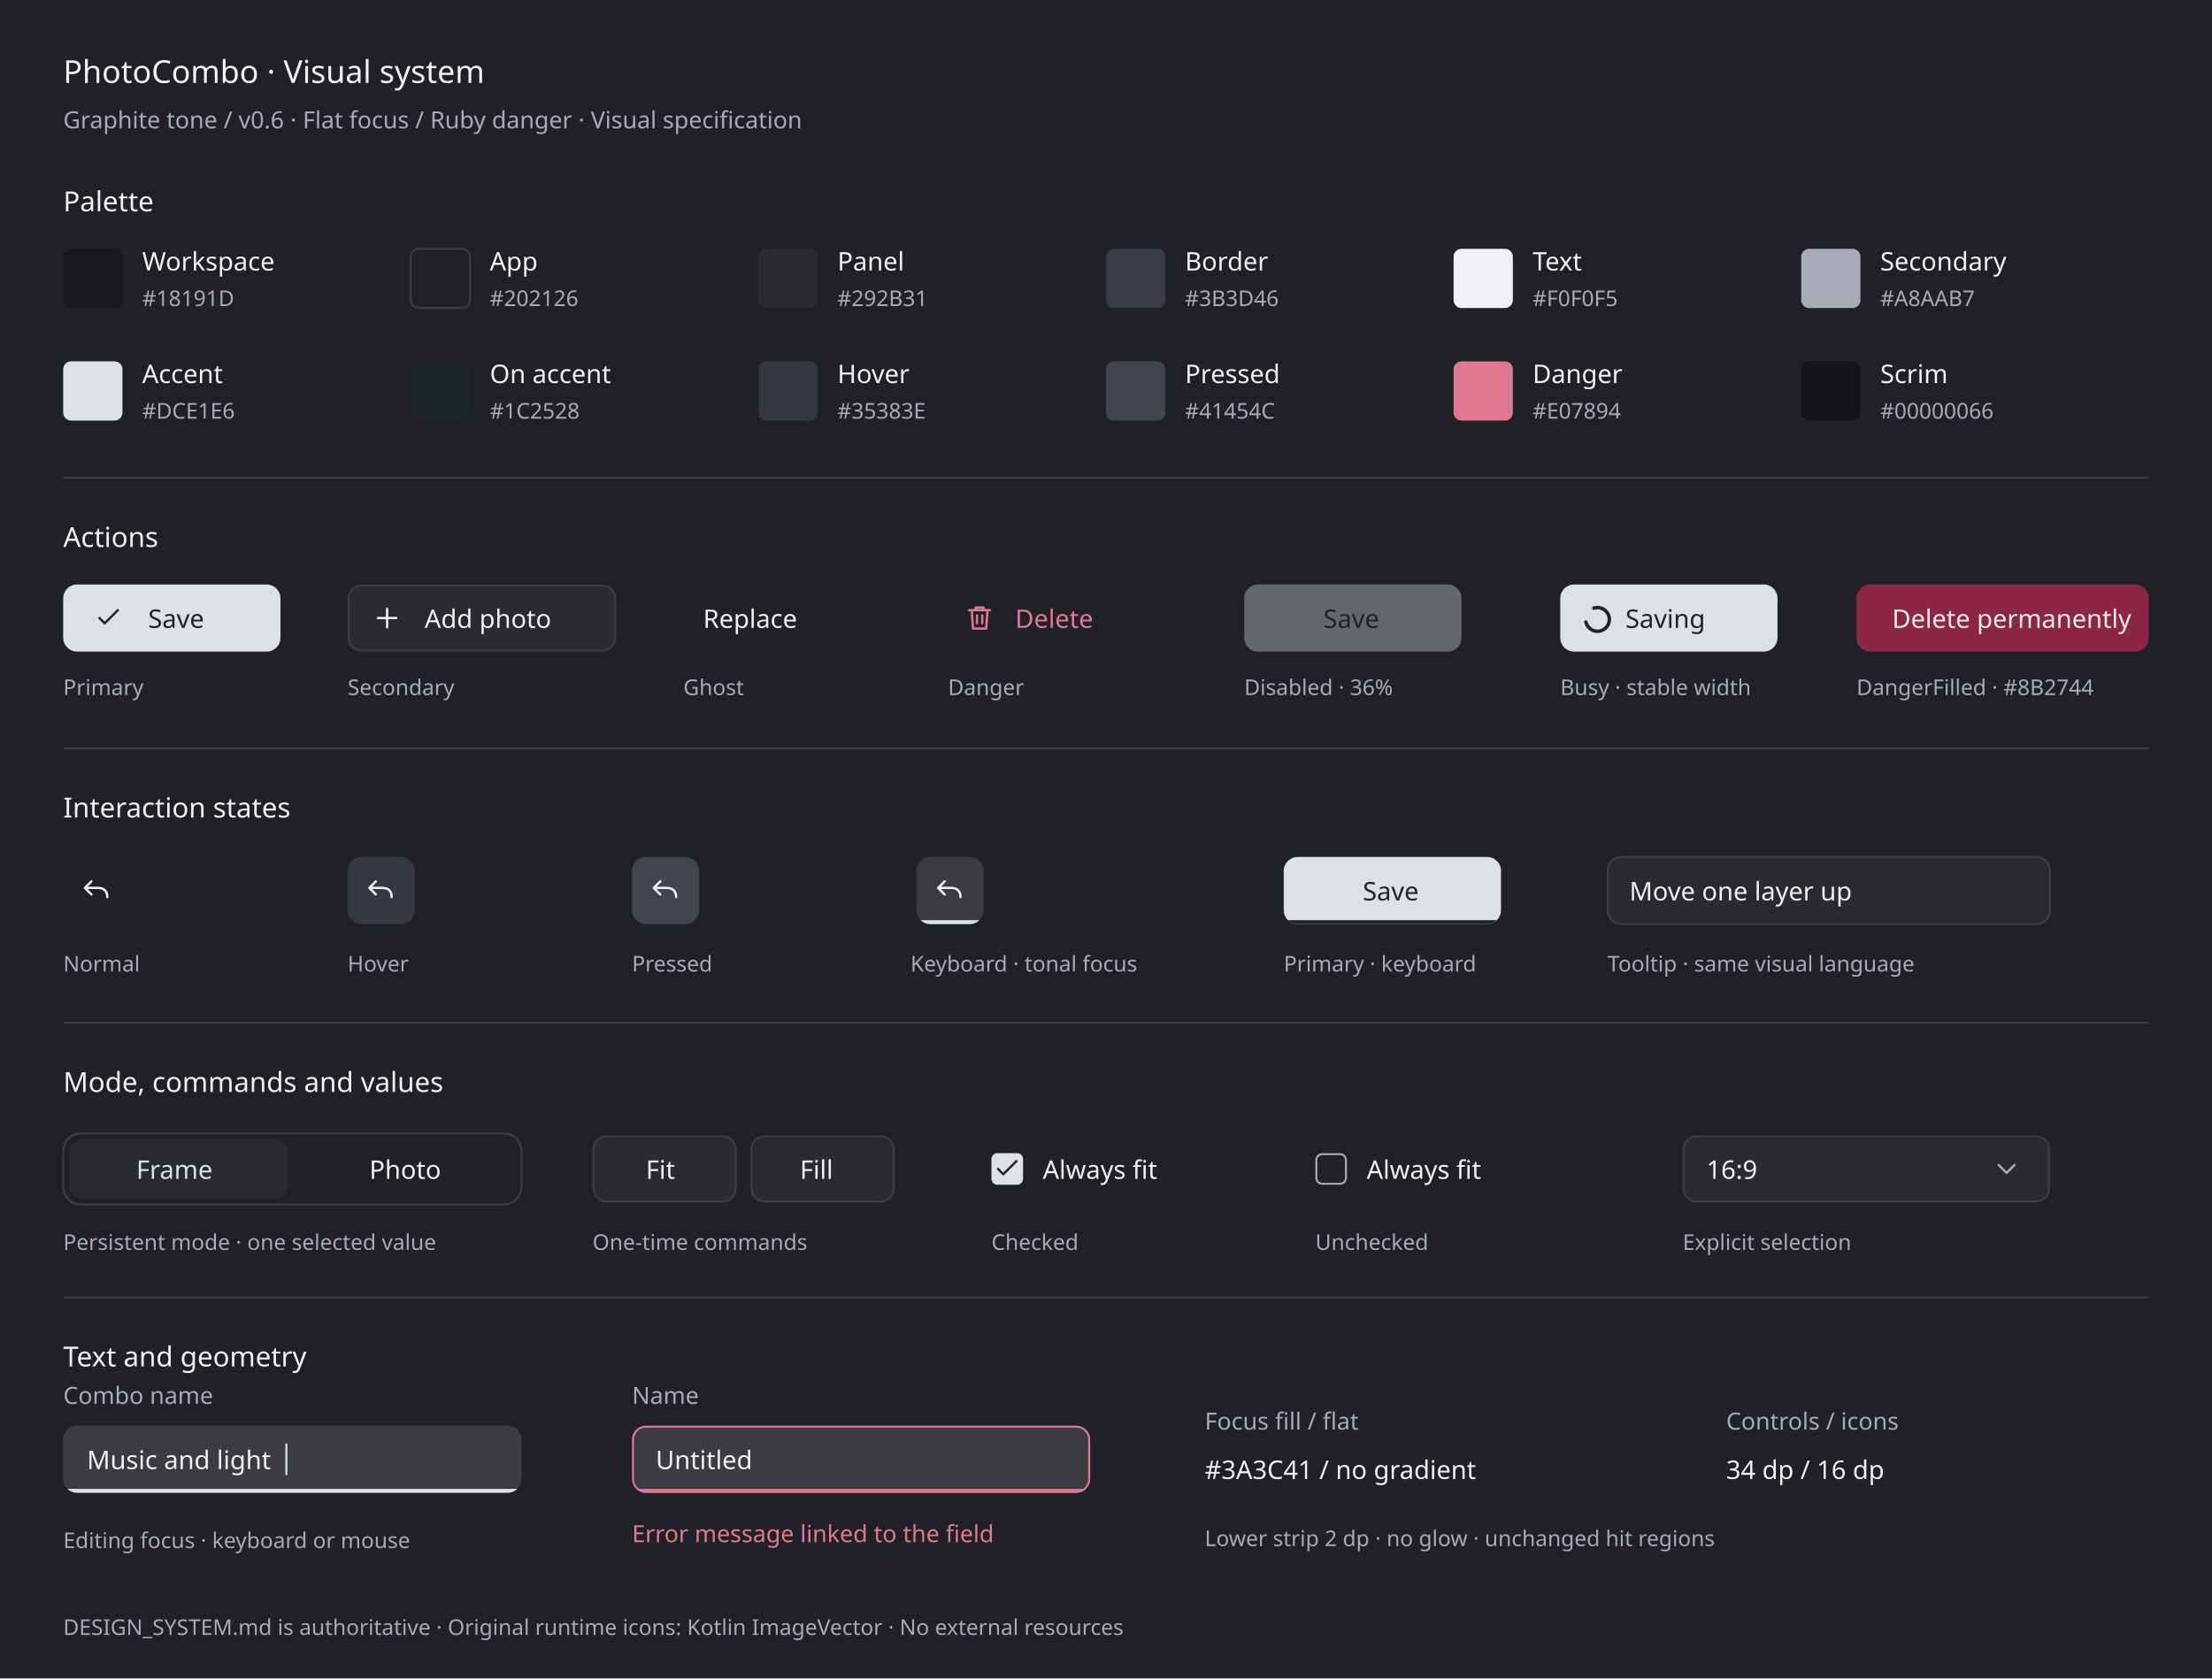
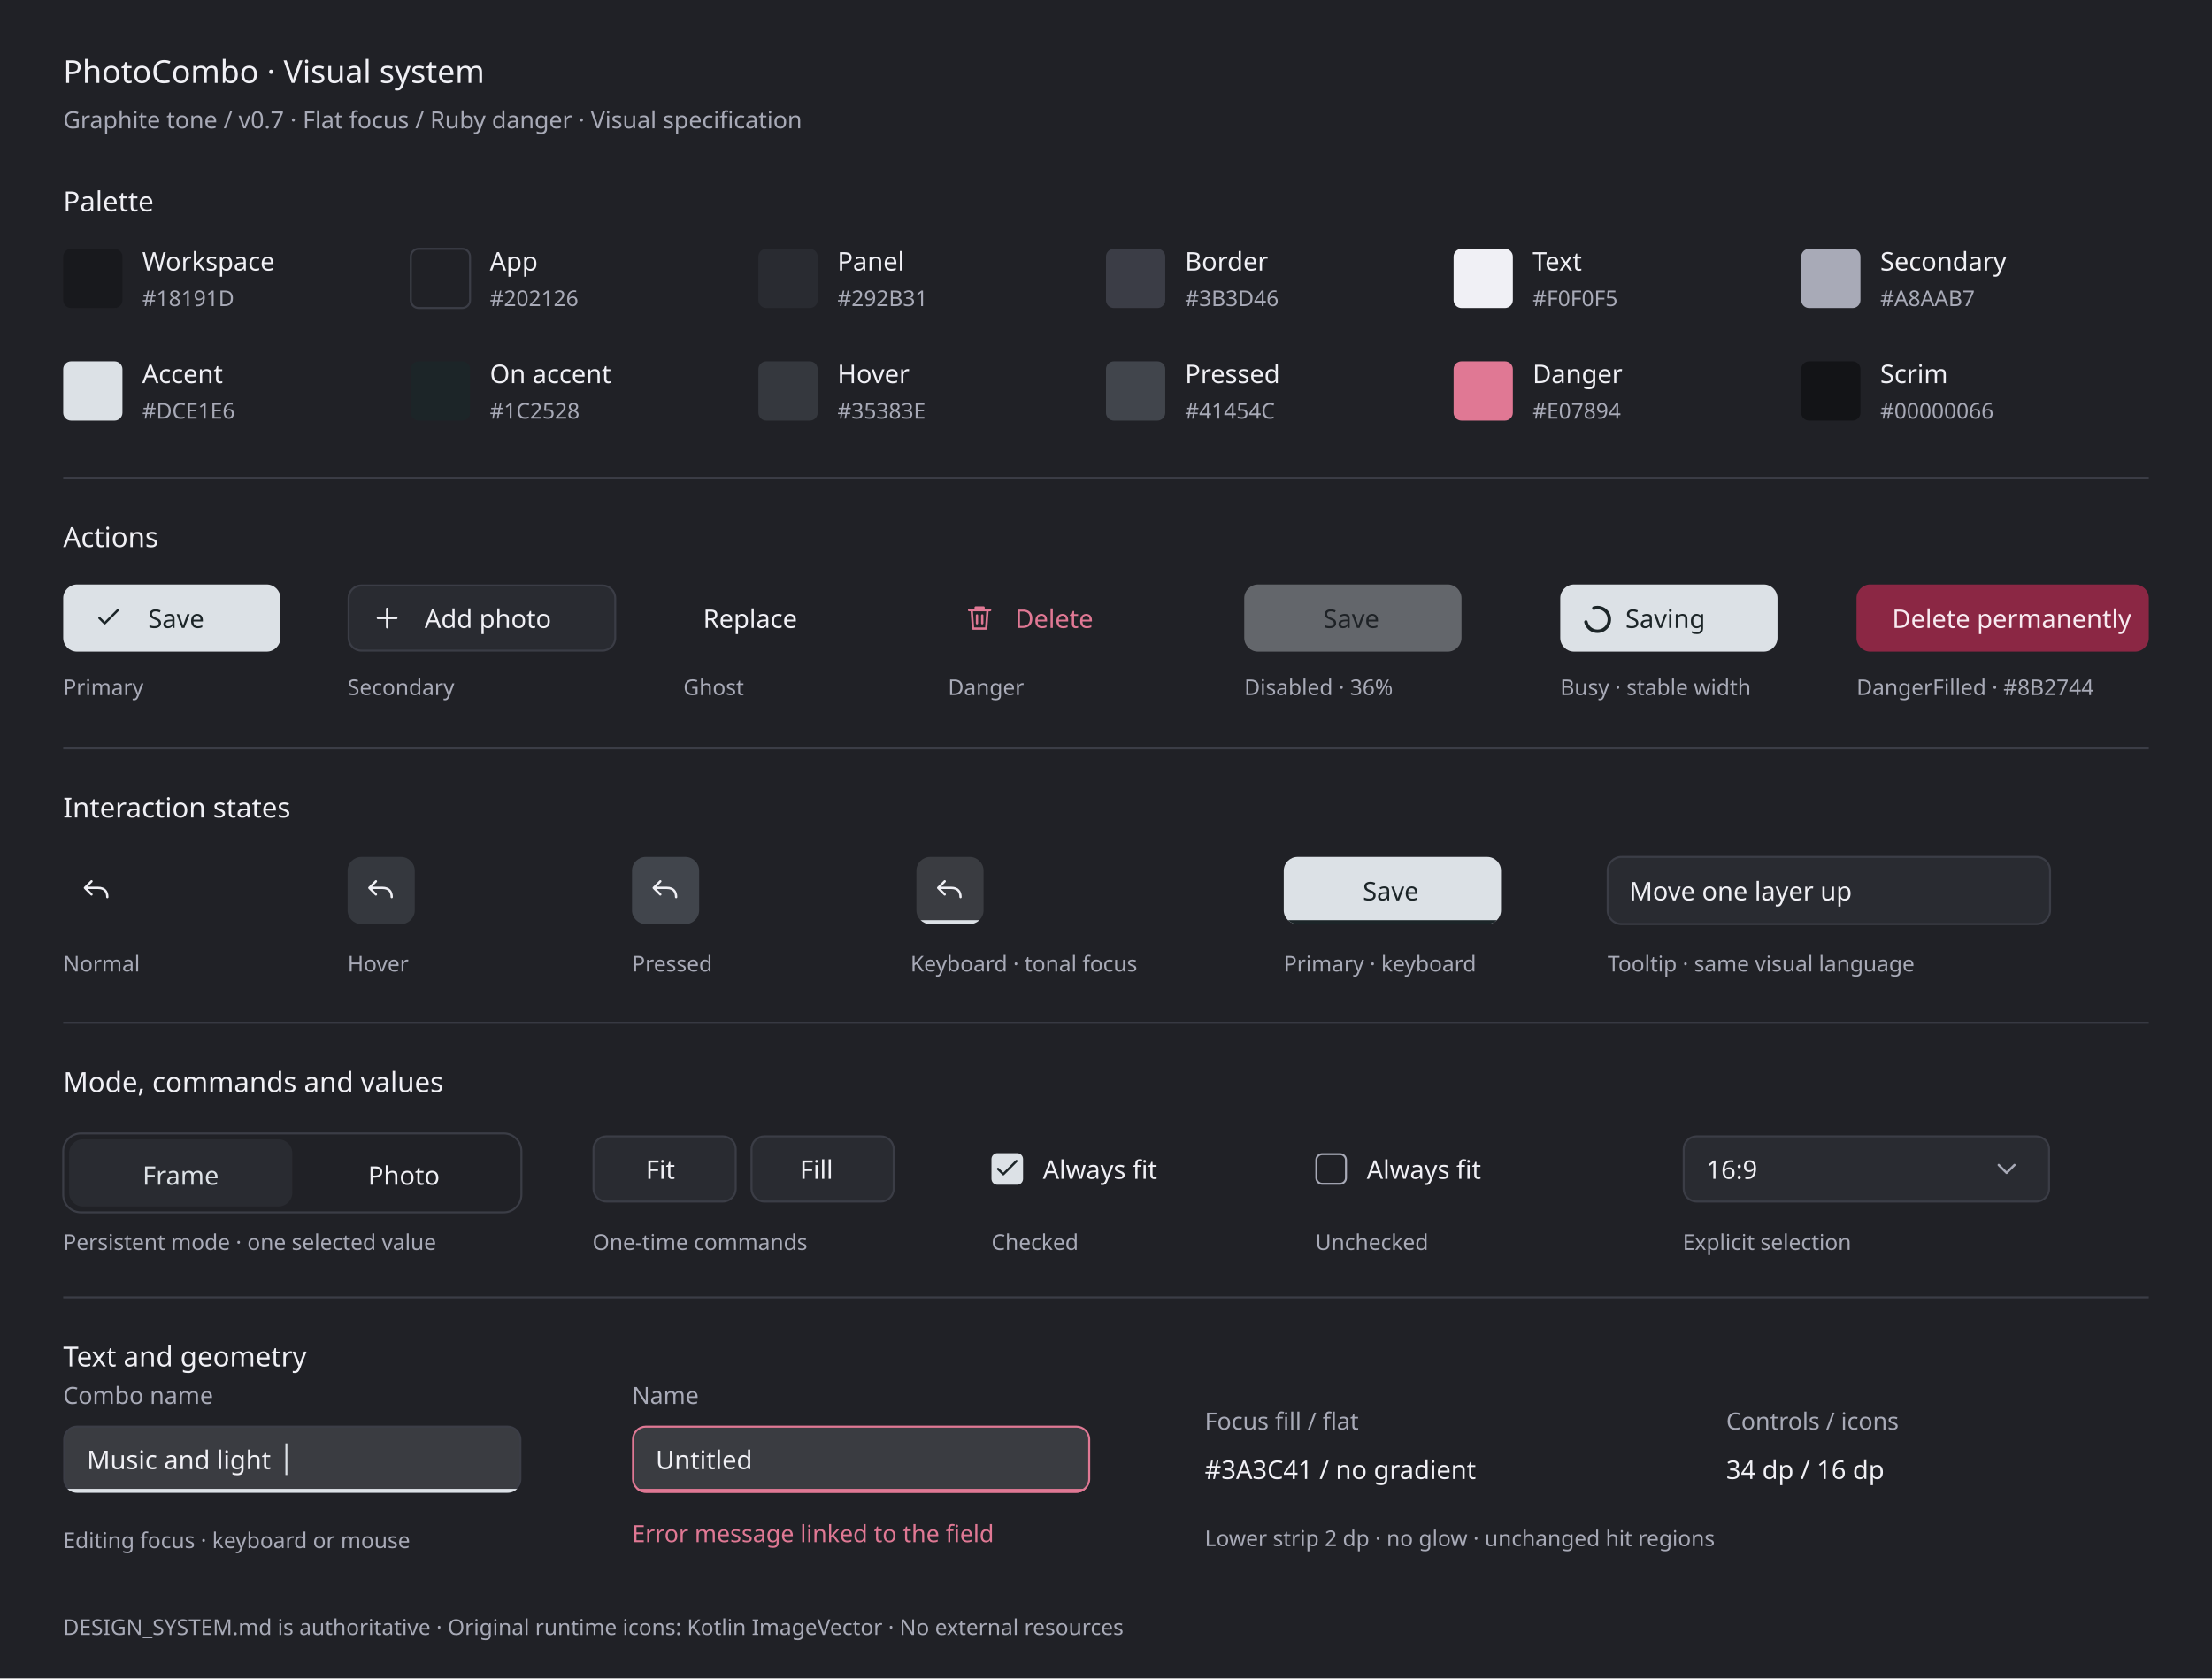
<svg xmlns="http://www.w3.org/2000/svg" width="1120" height="850" viewBox="0 0 1120 850" role="img" aria-labelledby="title desc">
  <defs>
    <style>
      text { font-family: 'Segoe UI', sans-serif; font-size: 13px; fill: #F0F0F5; }
      .heading { font-size: 16px; font-weight: 500; }
      .section { font-size: 14px; font-weight: 500; }
      .sub { fill: #A8AAB7; font-size: 12px; }
      .caption { fill: #A8AAB7; font-size: 11px; }
      .accent { fill: #DCE1E6; }
      .onaccent { fill: #1C2528; font-weight: 500; }
      .danger { fill: #E07894; }
      .line { stroke: #3B3D46; stroke-width: 1; }
      .glyph { fill: none; stroke: currentColor; stroke-width: 1.75; stroke-linecap: round; stroke-linejoin: round; }
    </style>
    <linearGradient id="focusInner" x1="0" y1="1" x2="0" y2="0" gradientUnits="objectBoundingBox">
      <stop offset="0" stop-color="#DCE1E6" stop-opacity=".14" />
      <stop offset="1" stop-color="#DCE1E6" stop-opacity="0" />
    </linearGradient>
    <linearGradient id="focusHalo" x1="0" y1="0" x2="0" y2="1" gradientUnits="objectBoundingBox">
      <stop offset="0" stop-color="#DCE1E6" stop-opacity=".35" />
      <stop offset=".5" stop-color="#DCE1E6" stop-opacity=".09" />
      <stop offset="1" stop-color="#DCE1E6" stop-opacity="0" />
    </linearGradient>
    <linearGradient id="whiteHalo" x1="0" y1="0" x2="0" y2="1" gradientUnits="objectBoundingBox">
      <stop offset="0" stop-color="#DCE1E6" stop-opacity=".35" />
      <stop offset=".5" stop-color="#DCE1E6" stop-opacity=".09" />
      <stop offset="1" stop-color="#DCE1E6" stop-opacity="0" />
    </linearGradient>
    <linearGradient id="dangerInner" x1="0" y1="1" x2="0" y2="0" gradientUnits="objectBoundingBox">
      <stop offset="0" stop-color="#E07894" stop-opacity=".14" />
      <stop offset="1" stop-color="#E07894" stop-opacity="0" />
    </linearGradient>
    <linearGradient id="dangerHalo" x1="0" y1="0" x2="0" y2="1" gradientUnits="objectBoundingBox">
      <stop offset="0" stop-color="#E07894" stop-opacity=".35" />
      <stop offset=".5" stop-color="#E07894" stop-opacity=".09" />
      <stop offset="1" stop-color="#E07894" stop-opacity="0" />
    </linearGradient>
    <clipPath id="iconFocusShape">
      <rect width="34" height="34" rx="7" />
    </clipPath>
    <clipPath id="primaryFocusShape">
      <rect width="110" height="34" rx="7" />
    </clipPath>
    <clipPath id="fieldFocusShape">
      <rect y="11" width="232" height="34" rx="7" />
    </clipPath>
    <g id="check" class="glyph">
      <path d="M5 12l4 4L19 6" />
    </g>
    <g id="plus" class="glyph">
      <path d="M12 5v14M5 12h14" />
    </g>
    <g id="chevron" class="glyph">
      <path d="m6 9 6 6 6-6" />
    </g>
    <g id="trash" class="glyph">
      <path d="M4 6h16M9 6V4h6v2M6 6l1 14h10l1-14M10 10v6M14 10v6" />
    </g>
    <g id="undo" class="glyph">
      <path d="M8 5 3 10l5 5M3 10h10c5 0 7 3 7 7" />
    </g>
  </defs>
  <rect width="1120" height="850" fill="#202126" />
  <text class="heading" x="32" y="42">PhotoCombo · Visual system</text>
-   <text class="sub" x="32" y="65">Graphite tone / v0.6 · Flat focus / Ruby danger · Visual specification</text>
+   <text class="sub" x="32" y="65">Graphite tone / v0.7 · Flat focus / Ruby danger · Visual specification</text>
  <text class="section" x="32" y="107">Palette</text>
  <rect x="32" y="126" width="30" height="30" rx="4" fill="#18191D" />
  <text x="72" y="137">Workspace</text>
  <text class="caption" x="72" y="155">#18191D</text>
  <rect x="208" y="126" width="30" height="30" rx="4" fill="#202126" stroke="#3B3D46" />
  <text x="248" y="137">App</text>
  <text class="caption" x="248" y="155">#202126</text>
  <rect x="384" y="126" width="30" height="30" rx="4" fill="#292B31" />
  <text x="424" y="137">Panel</text>
  <text class="caption" x="424" y="155">#292B31</text>
  <rect x="560" y="126" width="30" height="30" rx="4" fill="#3B3D46" />
  <text x="600" y="137">Border</text>
  <text class="caption" x="600" y="155">#3B3D46</text>
  <rect x="736" y="126" width="30" height="30" rx="4" fill="#F0F0F5" />
  <text x="776" y="137">Text</text>
  <text class="caption" x="776" y="155">#F0F0F5</text>
  <rect x="912" y="126" width="30" height="30" rx="4" fill="#A8AAB7" />
  <text x="952" y="137">Secondary</text>
  <text class="caption" x="952" y="155">#A8AAB7</text>
  <rect x="32" y="183" width="30" height="30" rx="4" fill="#DCE1E6" />
  <text x="72" y="194">Accent</text>
  <text class="caption" x="72" y="212">#DCE1E6</text>
  <rect x="208" y="183" width="30" height="30" rx="4" fill="#1C2528" />
  <text x="248" y="194">On accent</text>
  <text class="caption" x="248" y="212">#1C2528</text>
  <rect x="384" y="183" width="30" height="30" rx="4" fill="#35383E" />
  <text x="424" y="194">Hover</text>
  <text class="caption" x="424" y="212">#35383E</text>
  <rect x="560" y="183" width="30" height="30" rx="4" fill="#41454C" />
  <text x="600" y="194">Pressed</text>
  <text class="caption" x="600" y="212">#41454C</text>
  <rect x="736" y="183" width="30" height="30" rx="4" fill="#E07894" />
  <text x="776" y="194">Danger</text>
  <text class="caption" x="776" y="212">#E07894</text>
  <rect x="912" y="183" width="30" height="30" rx="4" fill="#000000" fill-opacity=".4" />
  <text x="952" y="194">Scrim</text>
  <text class="caption" x="952" y="212">#00000066</text>
  <path class="line" d="M32 242h1056" />
  <text class="section" x="32" y="277">Actions</text>
  <g transform="translate(32 296)">
    <rect width="110" height="34" rx="7" fill="#DCE1E6" />
    <use href="#check" transform="translate(15 9) scale(.6667)" color="#1C2528" />
    <text class="onaccent" x="43" y="22">Save</text>
    <text class="caption" x="0" y="56">Primary</text>
  </g>
  <g transform="translate(176 296)">
    <rect x=".5" y=".5" width="135" height="33" rx="6.5" fill="#292B31" stroke="#3B3D46" />
    <use href="#plus" transform="translate(12 9) scale(.6667)" color="#F0F0F5" />
    <text x="39" y="22">Add photo</text>
    <text class="caption" x="0" y="56">Secondary</text>
  </g>
  <g transform="translate(346 296)">
    <text x="10" y="22">Replace</text>
    <text class="caption" x="0" y="56">Ghost</text>
  </g>
  <g transform="translate(480 296)">
    <use href="#trash" transform="translate(8 9) scale(.6667)" color="#E07894" />
    <text class="danger" x="34" y="22">Delete</text>
    <text class="caption" x="0" y="56">Danger</text>
  </g>
  <g transform="translate(630 296)">
    <g opacity=".36">
      <rect width="110" height="34" rx="7" fill="#DCE1E6" />
      <text class="onaccent" x="40" y="22">Save</text>
    </g>
    <text class="caption" x="0" y="56">Disabled · 36%</text>
  </g>
  <g transform="translate(790 296)">
    <rect width="110" height="34" rx="7" fill="#DCE1E6" />
    <path d="M17 12a6 6 0 1 1-4 7" fill="none" stroke="#1C2528" stroke-width="1.75" stroke-linecap="round" />
    <text class="onaccent" x="33" y="22">Saving</text>
    <text class="caption" x="0" y="56">Busy · stable width</text>
  </g>
  <g transform="translate(940 296)">
    <rect width="148" height="34" rx="7" fill="#8B2744" />
    <text x="18" y="22" style="fill:#F8EAF0;font-weight:500">Delete permanently</text>
    <text class="caption" x="0" y="56">DangerFilled · #8B2744</text>
  </g>
  <path class="line" d="M32 379h1056" />
  <text class="section" x="32" y="414">Interaction states</text>
  <g transform="translate(32 434)">
    <use href="#undo" transform="translate(9 9) scale(.6667)" color="#F0F0F5" />
    <text class="caption" x="0" y="58">Normal</text>
  </g>
  <g transform="translate(176 434)">
    <rect width="34" height="34" rx="7" fill="#35383E" />
    <use href="#undo" transform="translate(9 9) scale(.6667)" color="#F0F0F5" />
    <text class="caption" x="0" y="58">Hover</text>
  </g>
  <g transform="translate(320 434)">
    <rect width="34" height="34" rx="7" fill="#41454C" />
    <use href="#undo" transform="translate(9 9) scale(.6667)" color="#F0F0F5" />
    <text class="caption" x="0" y="58">Pressed</text>
  </g>
  <g transform="translate(464 434)">
    <rect width="34" height="34" rx="7" fill="#3A3C41" />
    <g clip-path="url(#iconFocusShape)">
      <rect y="32" width="34" height="2" fill="#DCE1E6" />
    </g>
    <use href="#undo" transform="translate(9 9) scale(.6667)" color="#F0F0F5" />
    <text class="caption" x="-3" y="58">Keyboard · tonal focus</text>
  </g>
  <g transform="translate(650 434)">
    <rect width="110" height="34" rx="7" fill="#DCE1E6" />
    <g clip-path="url(#primaryFocusShape)">
      <rect y="32" width="110" height="2" fill="#1C2528" />
    </g>
    <text class="onaccent" x="40" y="22">Save</text>
    <text class="caption" x="0" y="58">Primary · keyboard</text>
  </g>
  <g transform="translate(814 434)">
    <rect width="224" height="34" rx="7" fill="#292B31" stroke="#3B3D46" />
    <text x="11" y="22">Move one layer up</text>
    <text class="caption" x="0" y="58">Tooltip · same visual language</text>
  </g>
  <path class="line" d="M32 518h1056" />
  <text class="section" x="32" y="553">Mode, commands and values</text>
  <g transform="translate(32 574)">
-     <rect width="232" height="36" rx="9" fill="#202126" stroke="#3B3D46" />
-     <rect x="3" y="3" width="111" height="30" rx="7" fill="#292B31" />
-     <text class="accent" x="37" y="23">Frame</text>
-     <text x="155" y="23">Photo</text>
+     <rect width="232" height="40" rx="9" fill="#202126" stroke="#3B3D46" />
+     <rect x="3" y="3" width="113" height="34" rx="7" fill="#292B31" />
+     <text class="accent" x="59.5" y="26" text-anchor="middle">Frame</text>
+     <text x="172.5" y="26" text-anchor="middle">Photo</text>
    <text class="caption" x="0" y="59">Persistent mode · one selected value</text>
  </g>
  <g transform="translate(300 575)">
    <rect x=".5" y=".5" width="72" height="33" rx="6.5" fill="#292B31" stroke="#3B3D46" />
    <rect x="80.5" y=".5" width="72" height="33" rx="6.5" fill="#292B31" stroke="#3B3D46" />
    <text x="27" y="22">Fit</text>
    <text x="105" y="22">Fill</text>
    <text class="caption" x="0" y="58">One-time commands</text>
  </g>
  <g transform="translate(502 584)">
    <rect width="16" height="16" rx="3" fill="#DCE1E6" />
    <use href="#check" transform="translate(0 0) scale(.6667)" color="#1C2528" />
    <text x="26" y="13">Always fit</text>
    <text class="caption" x="0" y="49">Checked</text>
  </g>
  <g transform="translate(666 584)">
    <rect x=".5" y=".5" width="15" height="15" rx="3" fill="none" stroke="#A8AAB7" />
    <text x="26" y="13">Always fit</text>
    <text class="caption" x="0" y="49">Unchecked</text>
  </g>
  <g transform="translate(852 575)">
    <rect x=".5" y=".5" width="185" height="33" rx="6.5" fill="#292B31" stroke="#3B3D46" />
    <text x="12" y="22">16:9</text>
    <use href="#chevron" transform="translate(156 9) scale(.6667)" color="#A8AAB7" />
    <text class="caption" x="0" y="58">Explicit selection</text>
  </g>
  <path class="line" d="M32 657h1056" />
  <text class="section" x="32" y="692">Text and geometry</text>
  <g transform="translate(32 711)">
    <text class="sub" x="0" y="0">Combo name</text>
    <rect x=".5" y="11.5" width="231" height="33" rx="6.5" fill="#3A3C41" stroke="#3B3D46" />
    <g clip-path="url(#fieldFocusShape)">
      <rect y="43" width="232" height="2" fill="#DCE1E6" />
    </g>
    <text x="12" y="33">Music and light</text>
    <path d="M113 20v16" stroke="#DCE1E6" stroke-width="1" />
    <text class="caption" x="0" y="73">Editing focus · keyboard or mouse</text>
  </g>
  <g transform="translate(320 711)">
    <text class="sub" x="0" y="0">Name</text>
    <rect x=".5" y="11.5" width="231" height="33" rx="6.5" fill="#3A3C41" stroke="#E07894" />
    <g clip-path="url(#fieldFocusShape)">
      <rect y="43" width="232" height="2" fill="#E07894" />
    </g>
    <text x="12" y="33">Untitled</text>
    <text class="danger" x="0" y="70" style="font-size:12px">Error message linked to the field</text>
  </g>
  <text class="sub" x="610" y="724">Focus fill / flat</text>
  <text x="610" y="749">#3A3C41 / no gradient</text>
  <text class="sub" x="874" y="724">Controls / icons</text>
  <text x="874" y="749">34 dp / 16 dp</text>
  <text class="caption" x="610" y="783">Lower strip 2 dp · no glow · unchanged hit regions</text>
  <text class="caption" x="32" y="828">DESIGN_SYSTEM.md is authoritative · Original runtime icons: Kotlin ImageVector · No external resources</text>
</svg>
